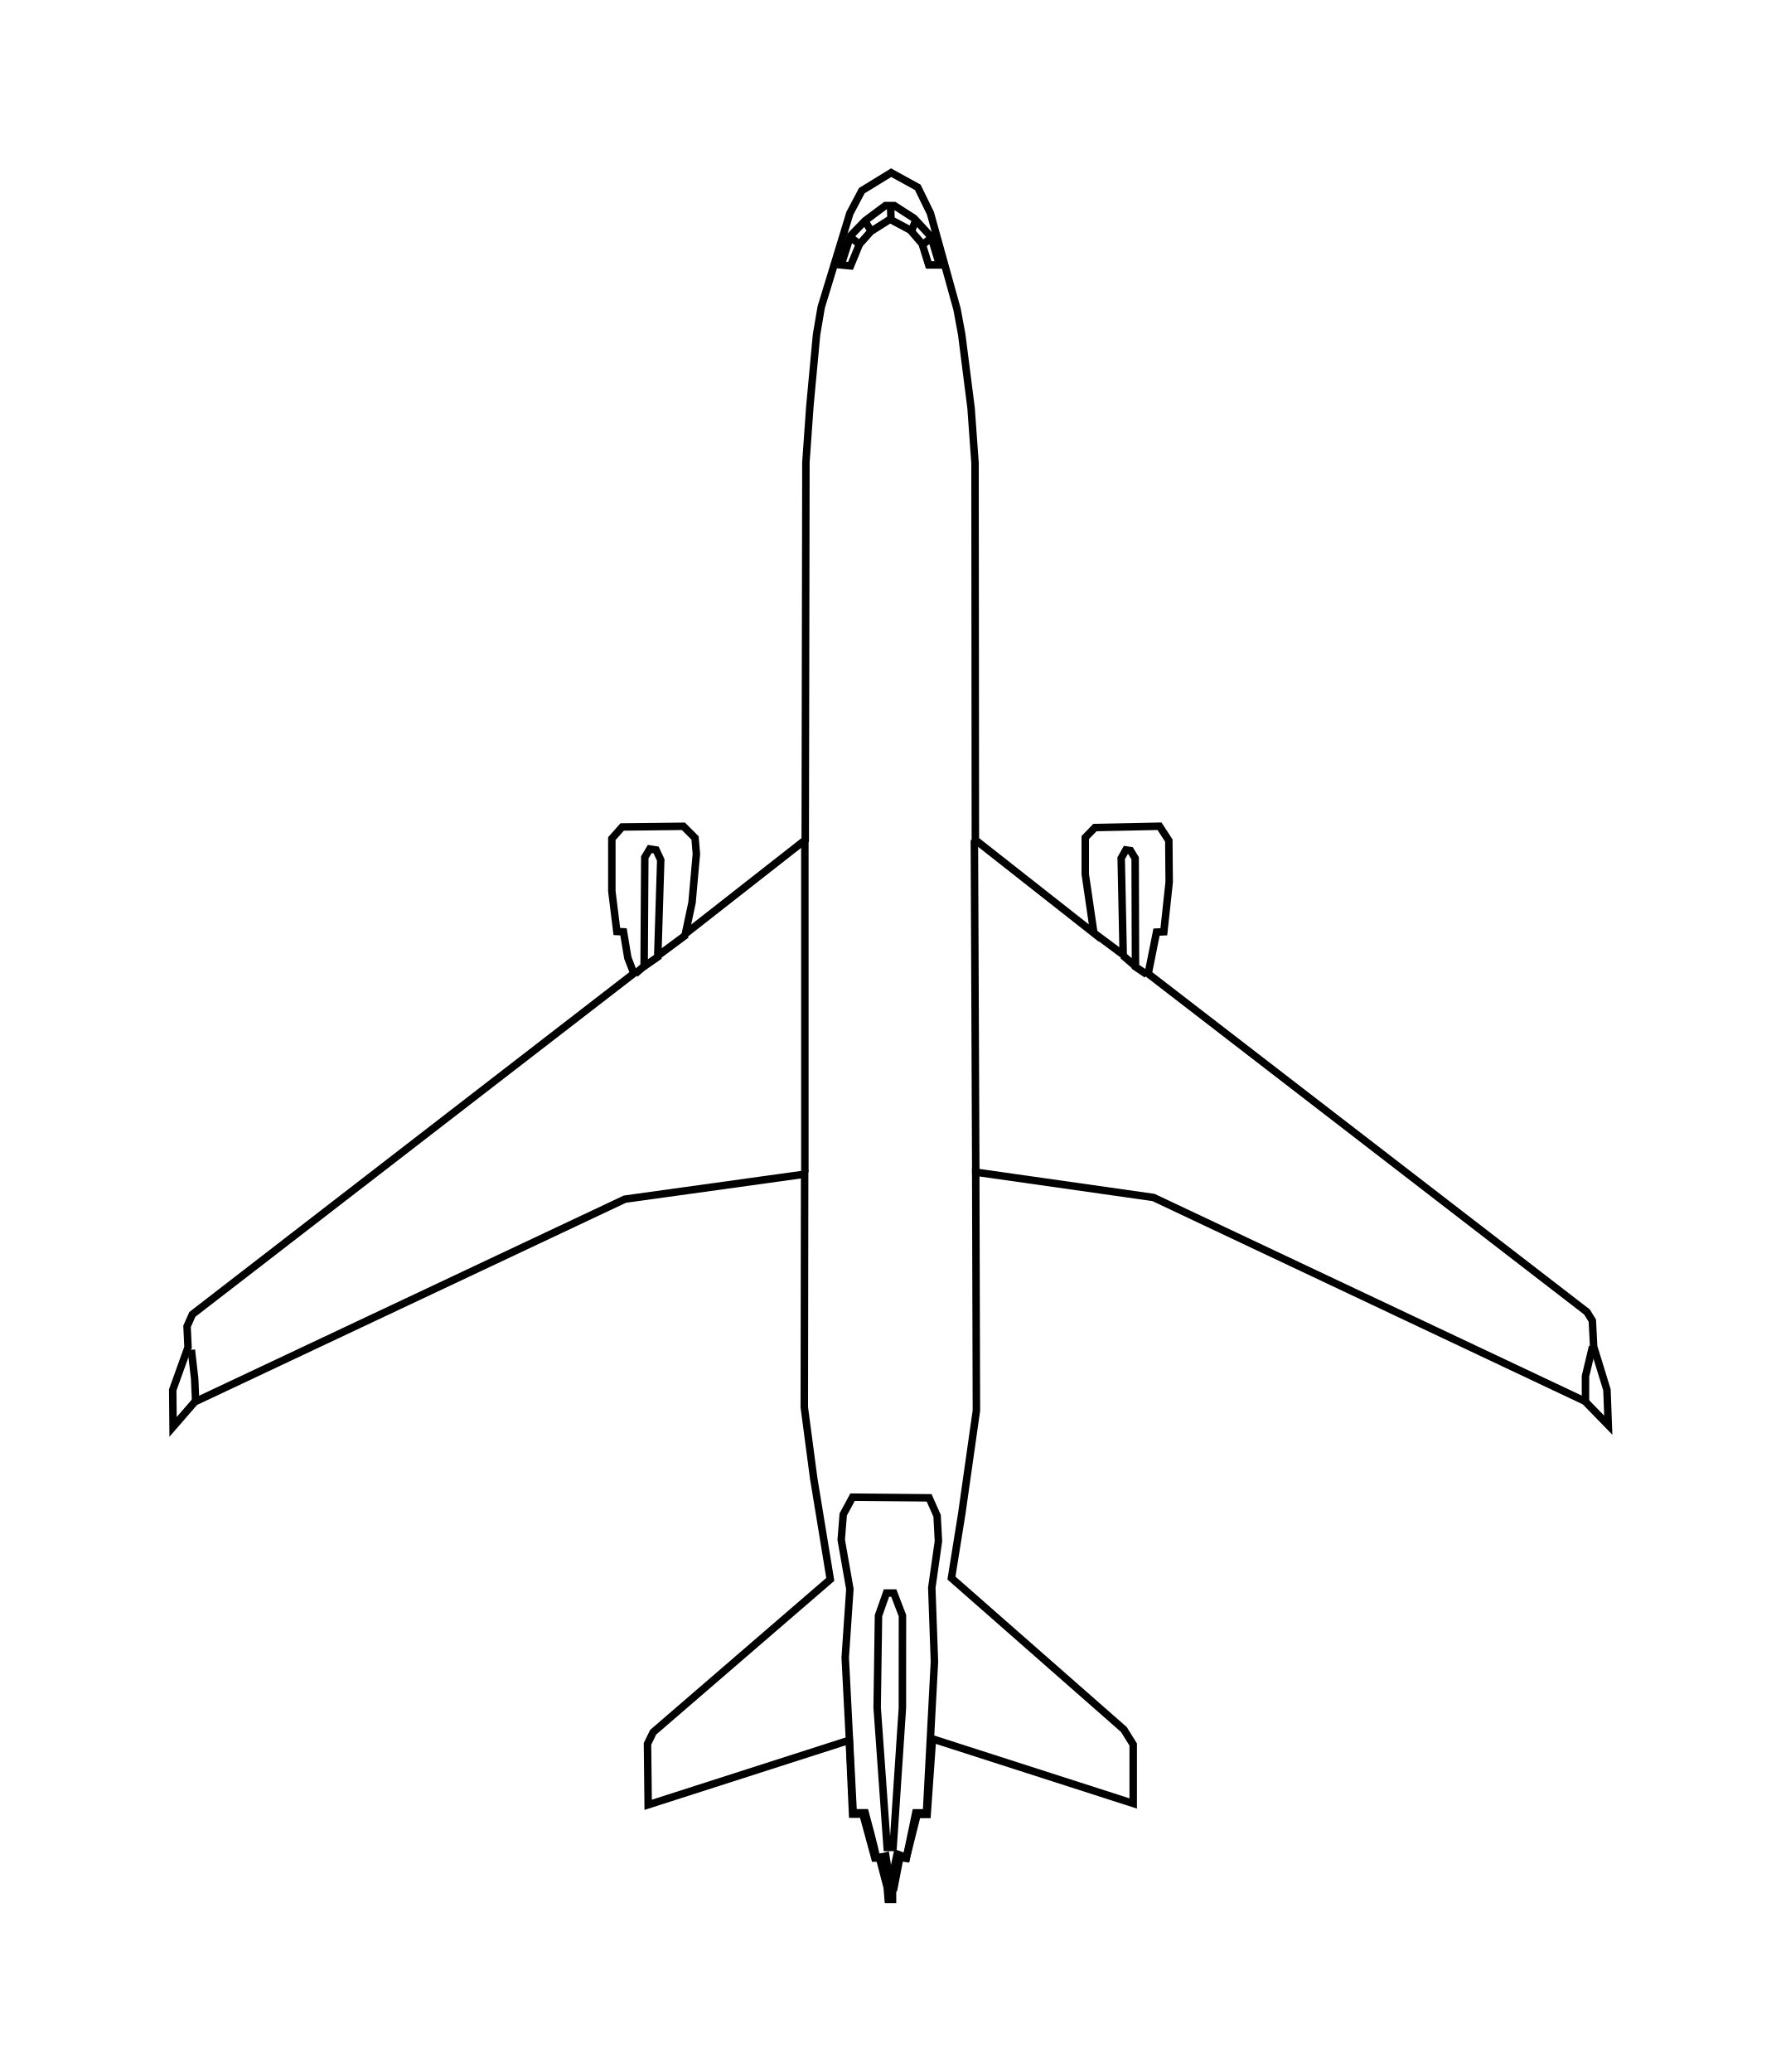
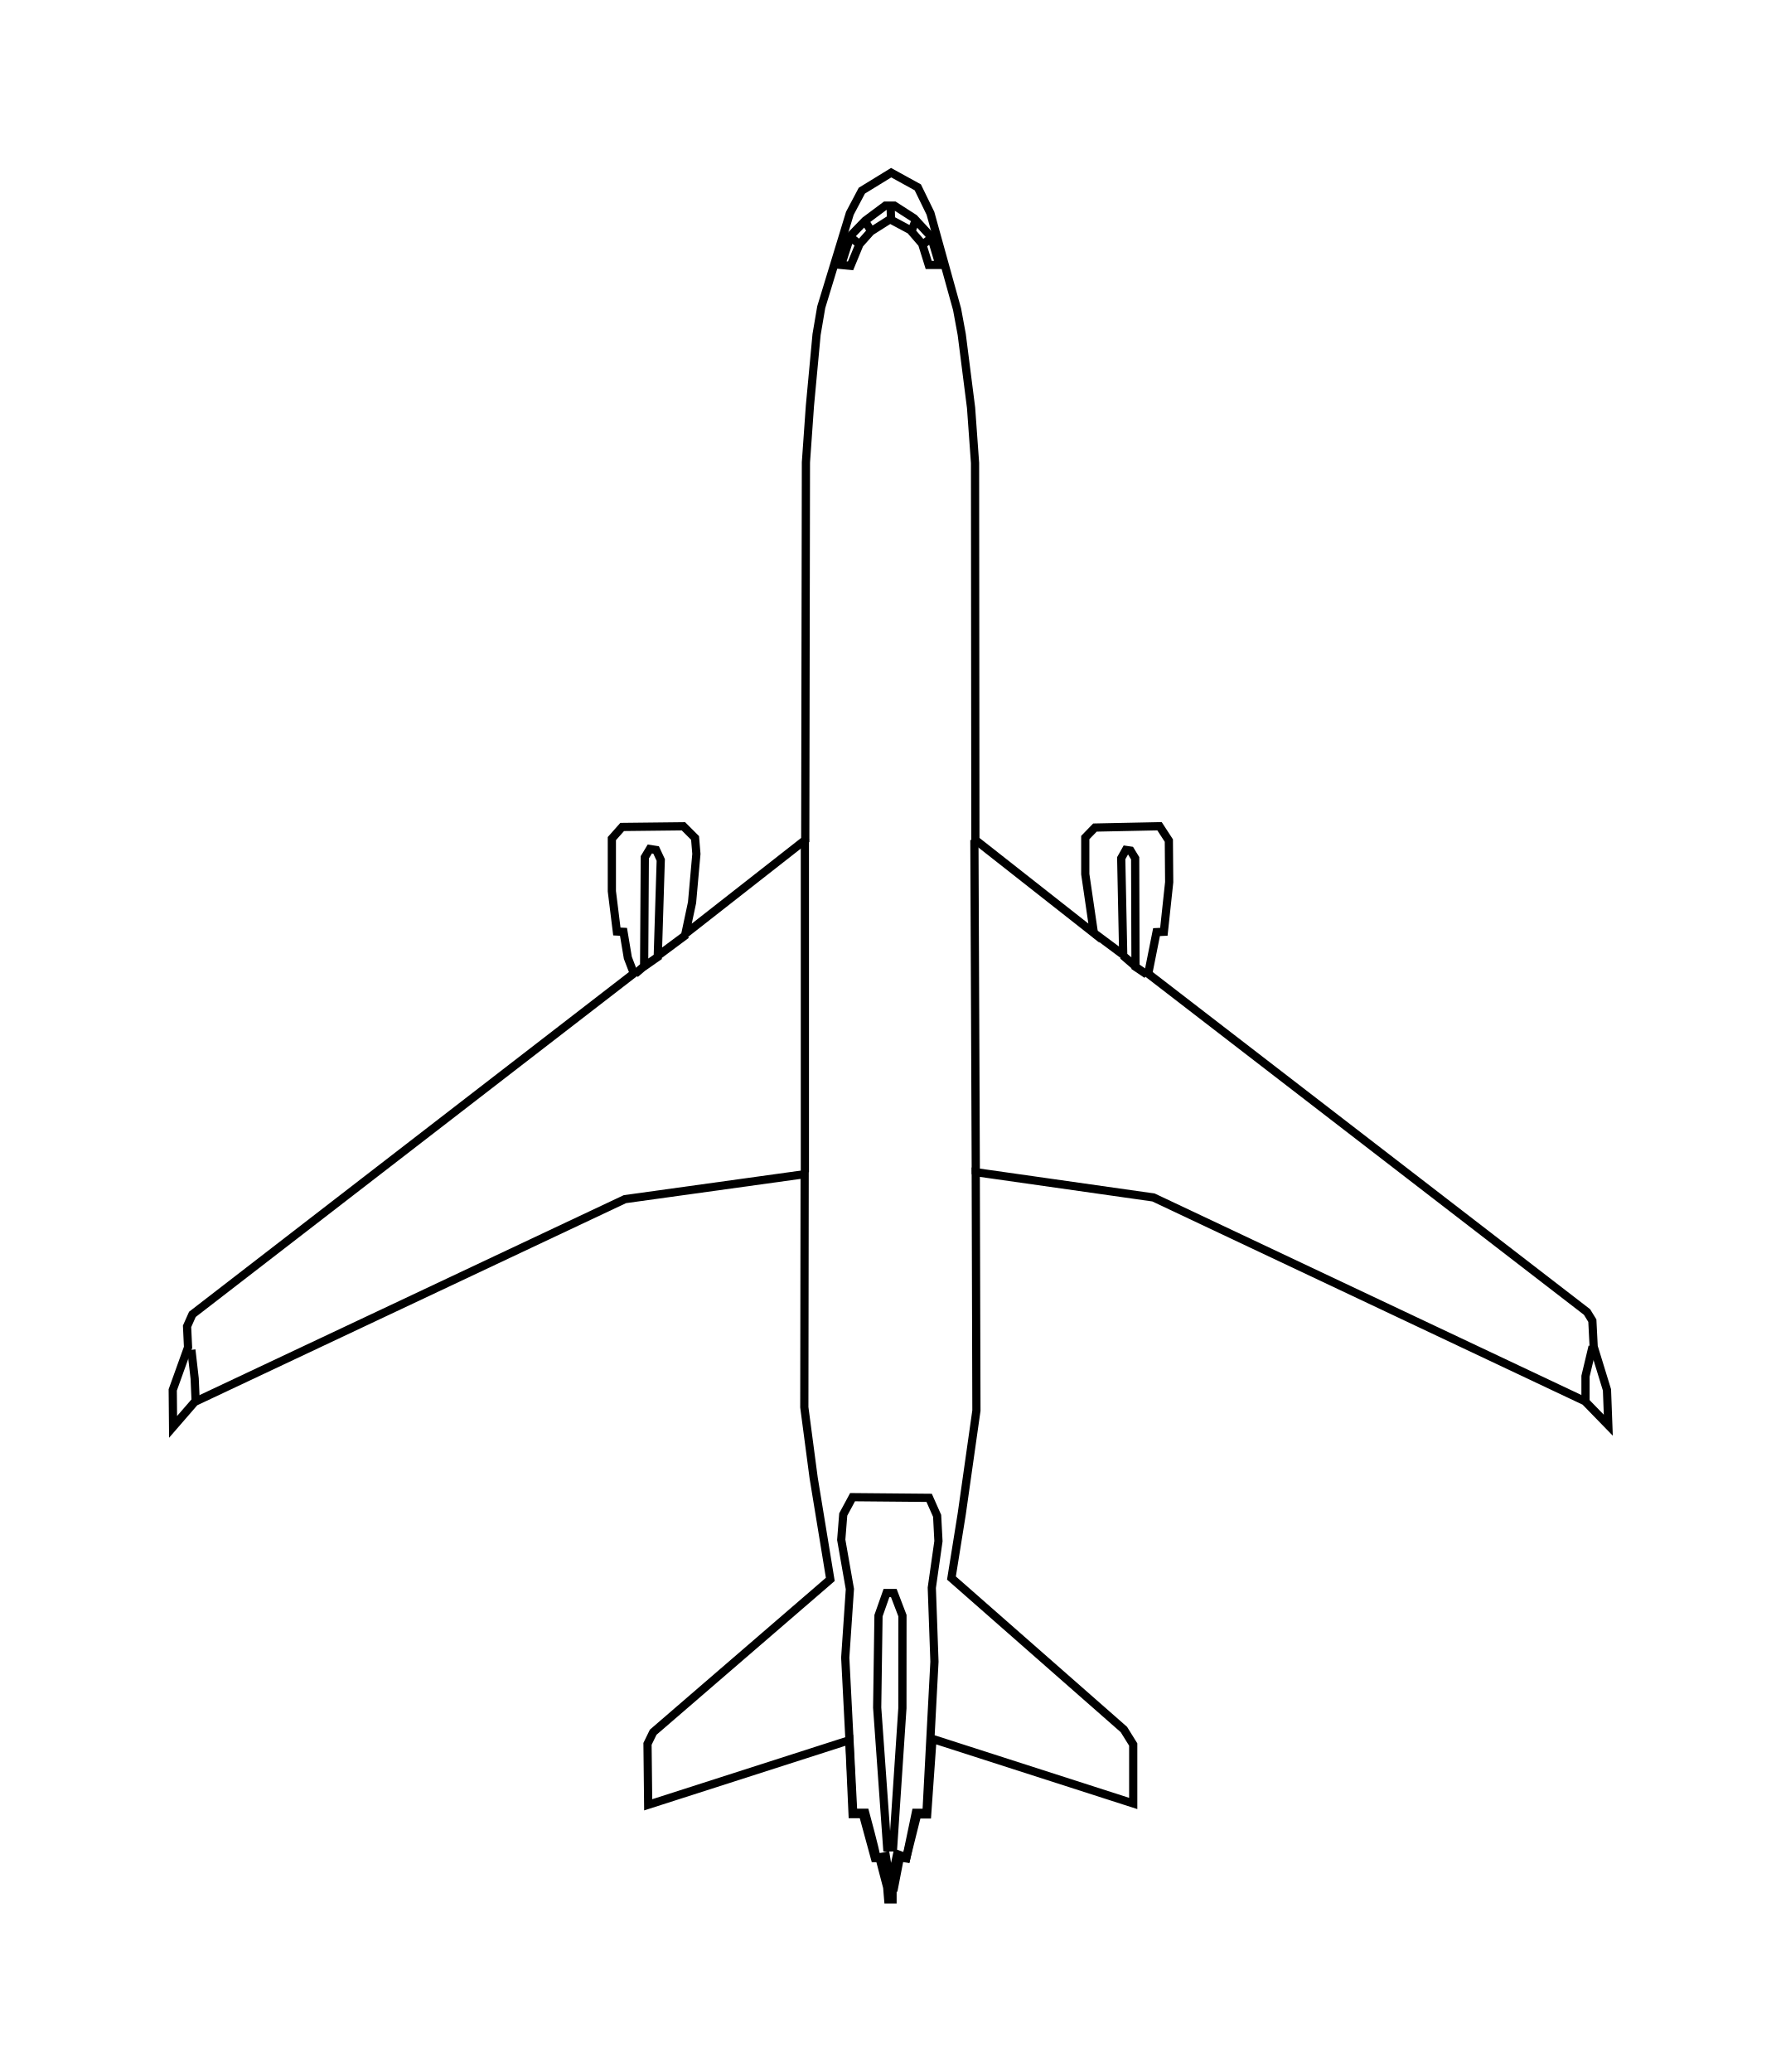
- <svg xmlns="http://www.w3.org/2000/svg" viewBox="-5.937 -6.008 63.183 73.507" version="1.1" id="svg1542">
+ <svg xmlns="http://www.w3.org/2000/svg" width="151.98" height="176.81" viewBox="-5.937 -6.008 63.183 73.507" version="1.1" id="svg1542">
  <defs id="defs1536" />
  <g id="layer2" style="display:inline">
-     <path style="opacity:1;fill:none;stroke:#000000;stroke-width:0.265px;stroke-linecap:butt;stroke-linejoin:miter;stroke-opacity:1" d="M 25.679,0.118 24.639,0.756 24.214,1.559 23.198,4.89 23.033,5.859 l -0.236,2.528 -0.142,2.008 -0.024,13.395 -4.252,3.331 0.236,-1.11 0.154,-1.725 -0.047,-0.567 -0.413,-0.413 -2.173,0.024 -0.366,0.413 v 1.866 l 0.177,1.429 0.236,0.012 0.154,0.921 0.213,0.555 -15.662,12.095 -0.189,0.425 0.035,0.744 -0.543,1.512 0.012,1.311 0.768,-0.886 15.261,-7.193 6.378,-0.886 -0.012,8.268 0.331,2.504 0.591,3.603 -6.284,5.422 -0.201,0.413 0.024,2.162 7.134,-2.291 0.118,2.622 h 0.366 l 0.425,1.559 h 0.165 l 0.272,1.039 0.035,0.425 h 0.154 v -0.378 l 0.047,-0.012 0.213,-1.098 0.224,0.035 0.39,-1.559 h 0.354 l 0.189,-2.681 7.122,2.291 v -2.091 l -0.331,-0.532 -6.118,-5.374 0.366,-2.28 0.52,-3.662 -0.024,-8.457 6.307,0.898 15.308,7.229 0.827,0.85 -0.047,-1.252 -0.472,-1.536 -0.047,-0.921 -0.189,-0.307 -15.568,-12.001 0.295,-1.476 0.26,-0.012 0.189,-1.76 -0.012,-1.476 -0.331,-0.508 -2.291,0.047 -0.343,0.354 v 1.299 L 32.872,27.096 28.667,23.789 28.655,10.418 28.514,8.457 28.183,5.859 28.017,4.961 27.073,1.559 26.624,0.638 Z" id="path1413" />
+     <path style="opacity:1;fill:none;stroke:#000000;stroke-width:0.291px;stroke-linecap:butt;stroke-linejoin:miter;stroke-opacity:1" d="M 25.679,0.118 24.639,0.756 24.214,1.559 23.198,4.89 23.033,5.859 l -0.236,2.528 -0.142,2.008 -0.024,13.395 -4.252,3.331 0.236,-1.11 0.154,-1.725 -0.047,-0.567 -0.413,-0.413 -2.173,0.024 -0.366,0.413 v 1.866 l 0.177,1.429 0.236,0.012 0.154,0.921 0.213,0.555 -15.662,12.095 -0.189,0.425 0.035,0.744 -0.543,1.512 0.012,1.311 0.768,-0.886 15.261,-7.193 6.378,-0.886 -0.012,8.268 0.331,2.504 0.591,3.603 -6.284,5.422 -0.201,0.413 0.024,2.162 7.134,-2.291 0.118,2.622 h 0.366 l 0.425,1.559 h 0.165 l 0.272,1.039 0.035,0.425 h 0.154 v -0.378 l 0.047,-0.012 0.213,-1.098 0.224,0.035 0.39,-1.559 h 0.354 l 0.189,-2.681 7.122,2.291 v -2.091 l -0.331,-0.532 -6.118,-5.374 0.366,-2.28 0.52,-3.662 -0.024,-8.457 6.307,0.898 15.308,7.229 0.827,0.85 -0.047,-1.252 -0.472,-1.536 -0.047,-0.921 -0.189,-0.307 -15.568,-12.001 0.295,-1.476 0.26,-0.012 0.189,-1.76 -0.012,-1.476 -0.331,-0.508 -2.291,0.047 -0.343,0.354 v 1.299 L 32.872,27.096 28.667,23.789 28.655,10.418 28.514,8.457 28.183,5.859 28.017,4.961 27.073,1.559 26.624,0.638 Z" id="path1413" />
  </g>
  <g id="layer3">
-     <path id="path1565" style="fill:none;stroke:#000000;stroke-width:0.265px;stroke-linecap:butt;stroke-linejoin:miter;stroke-opacity:1" d="m 25.537,59.531 -0.354,-4.961 0.047,-3.26 0.283,-0.803 0.26,10e-7 0.307,0.803 -0.002,3.28 -0.329,4.941 z m 0.118,1.347 -0.165,-1.039 c 0,0 -0.354,0.095 -0.354,-0.024 0,-0.118 -0.378,-1.512 -0.378,-1.512 h -0.425 l -0.283,-5.504 0.165,-2.433 -0.307,-1.748 0.071,-0.898 0.331,-0.614 2.717,0.024 0.283,0.638 0.047,0.898 -0.236,1.654 0.094,2.622 -0.283,5.363 H 26.553 L 26.222,59.886 25.891,59.767 Z M 50.313,43.749 v -0.935 l 0.251,-1.052 m -49.712,0.117 0.117,1.019 0.033,0.768 M 34.325,28.254 33.9,27.888 m -1.004,-0.78 1.016,0.756 -0.071,-3.425 0.165,-0.295 0.165,0.024 0.165,0.272 0.012,3.851 0.402,0.272 m -17.871,-0.26 0.591,-0.413 m -0.874,0.65 0.319,-0.272 0.024,-3.862 0.177,-0.295 0.224,0.035 0.165,0.354 -0.106,3.402 1.016,-0.756 m 10.217,-3.356 0.05,11.86 M 22.618,23.754 V 35.58 M 26.76,2.706 27.128,2.405 m -0.735,-0.184 0.167,-0.451 m -0.885,0.05 -0.017,-0.585 M 24.99,2.222 24.722,1.787 M 24.555,2.656 24.238,2.405 m -0.334,0.986 0.334,0.033 0.317,-0.768 0.401,-0.451 0.685,-0.434 0.718,0.384 0.418,0.484 0.234,0.752 h 0.384 L 27.094,2.389 26.493,1.737 25.792,1.286 h -0.317 l -0.718,0.535 -0.518,0.535 z" />
+     <path id="path1565" style="fill:none;stroke:#000000;stroke-width:0.291px;stroke-linecap:butt;stroke-linejoin:miter;stroke-opacity:1" d="m 25.537,59.531 -0.354,-4.961 0.047,-3.26 0.283,-0.803 0.26,10e-7 0.307,0.803 -0.002,3.28 -0.329,4.941 z m 0.118,1.347 -0.165,-1.039 c 0,0 -0.354,0.095 -0.354,-0.024 0,-0.118 -0.378,-1.512 -0.378,-1.512 h -0.425 l -0.283,-5.504 0.165,-2.433 -0.307,-1.748 0.071,-0.898 0.331,-0.614 2.717,0.024 0.283,0.638 0.047,0.898 -0.236,1.654 0.094,2.622 -0.283,5.363 H 26.553 L 26.222,59.886 25.891,59.767 Z M 50.313,43.749 v -0.935 l 0.251,-1.052 m -49.712,0.117 0.117,1.019 0.033,0.768 M 34.325,28.254 33.9,27.888 m -1.004,-0.78 1.016,0.756 -0.071,-3.425 0.165,-0.295 0.165,0.024 0.165,0.272 0.012,3.851 0.402,0.272 m -17.871,-0.26 0.591,-0.413 m -0.874,0.65 0.319,-0.272 0.024,-3.862 0.177,-0.295 0.224,0.035 0.165,0.354 -0.106,3.402 1.016,-0.756 m 10.217,-3.356 0.05,11.86 M 22.618,23.754 V 35.58 M 26.76,2.706 27.128,2.405 m -0.735,-0.184 0.167,-0.451 m -0.885,0.05 -0.017,-0.585 M 24.99,2.222 24.722,1.787 M 24.555,2.656 24.238,2.405 m -0.334,0.986 0.334,0.033 0.317,-0.768 0.401,-0.451 0.685,-0.434 0.718,0.384 0.418,0.484 0.234,0.752 h 0.384 L 27.094,2.389 26.493,1.737 25.792,1.286 h -0.317 l -0.718,0.535 -0.518,0.535 z" />
  </g>
</svg>
